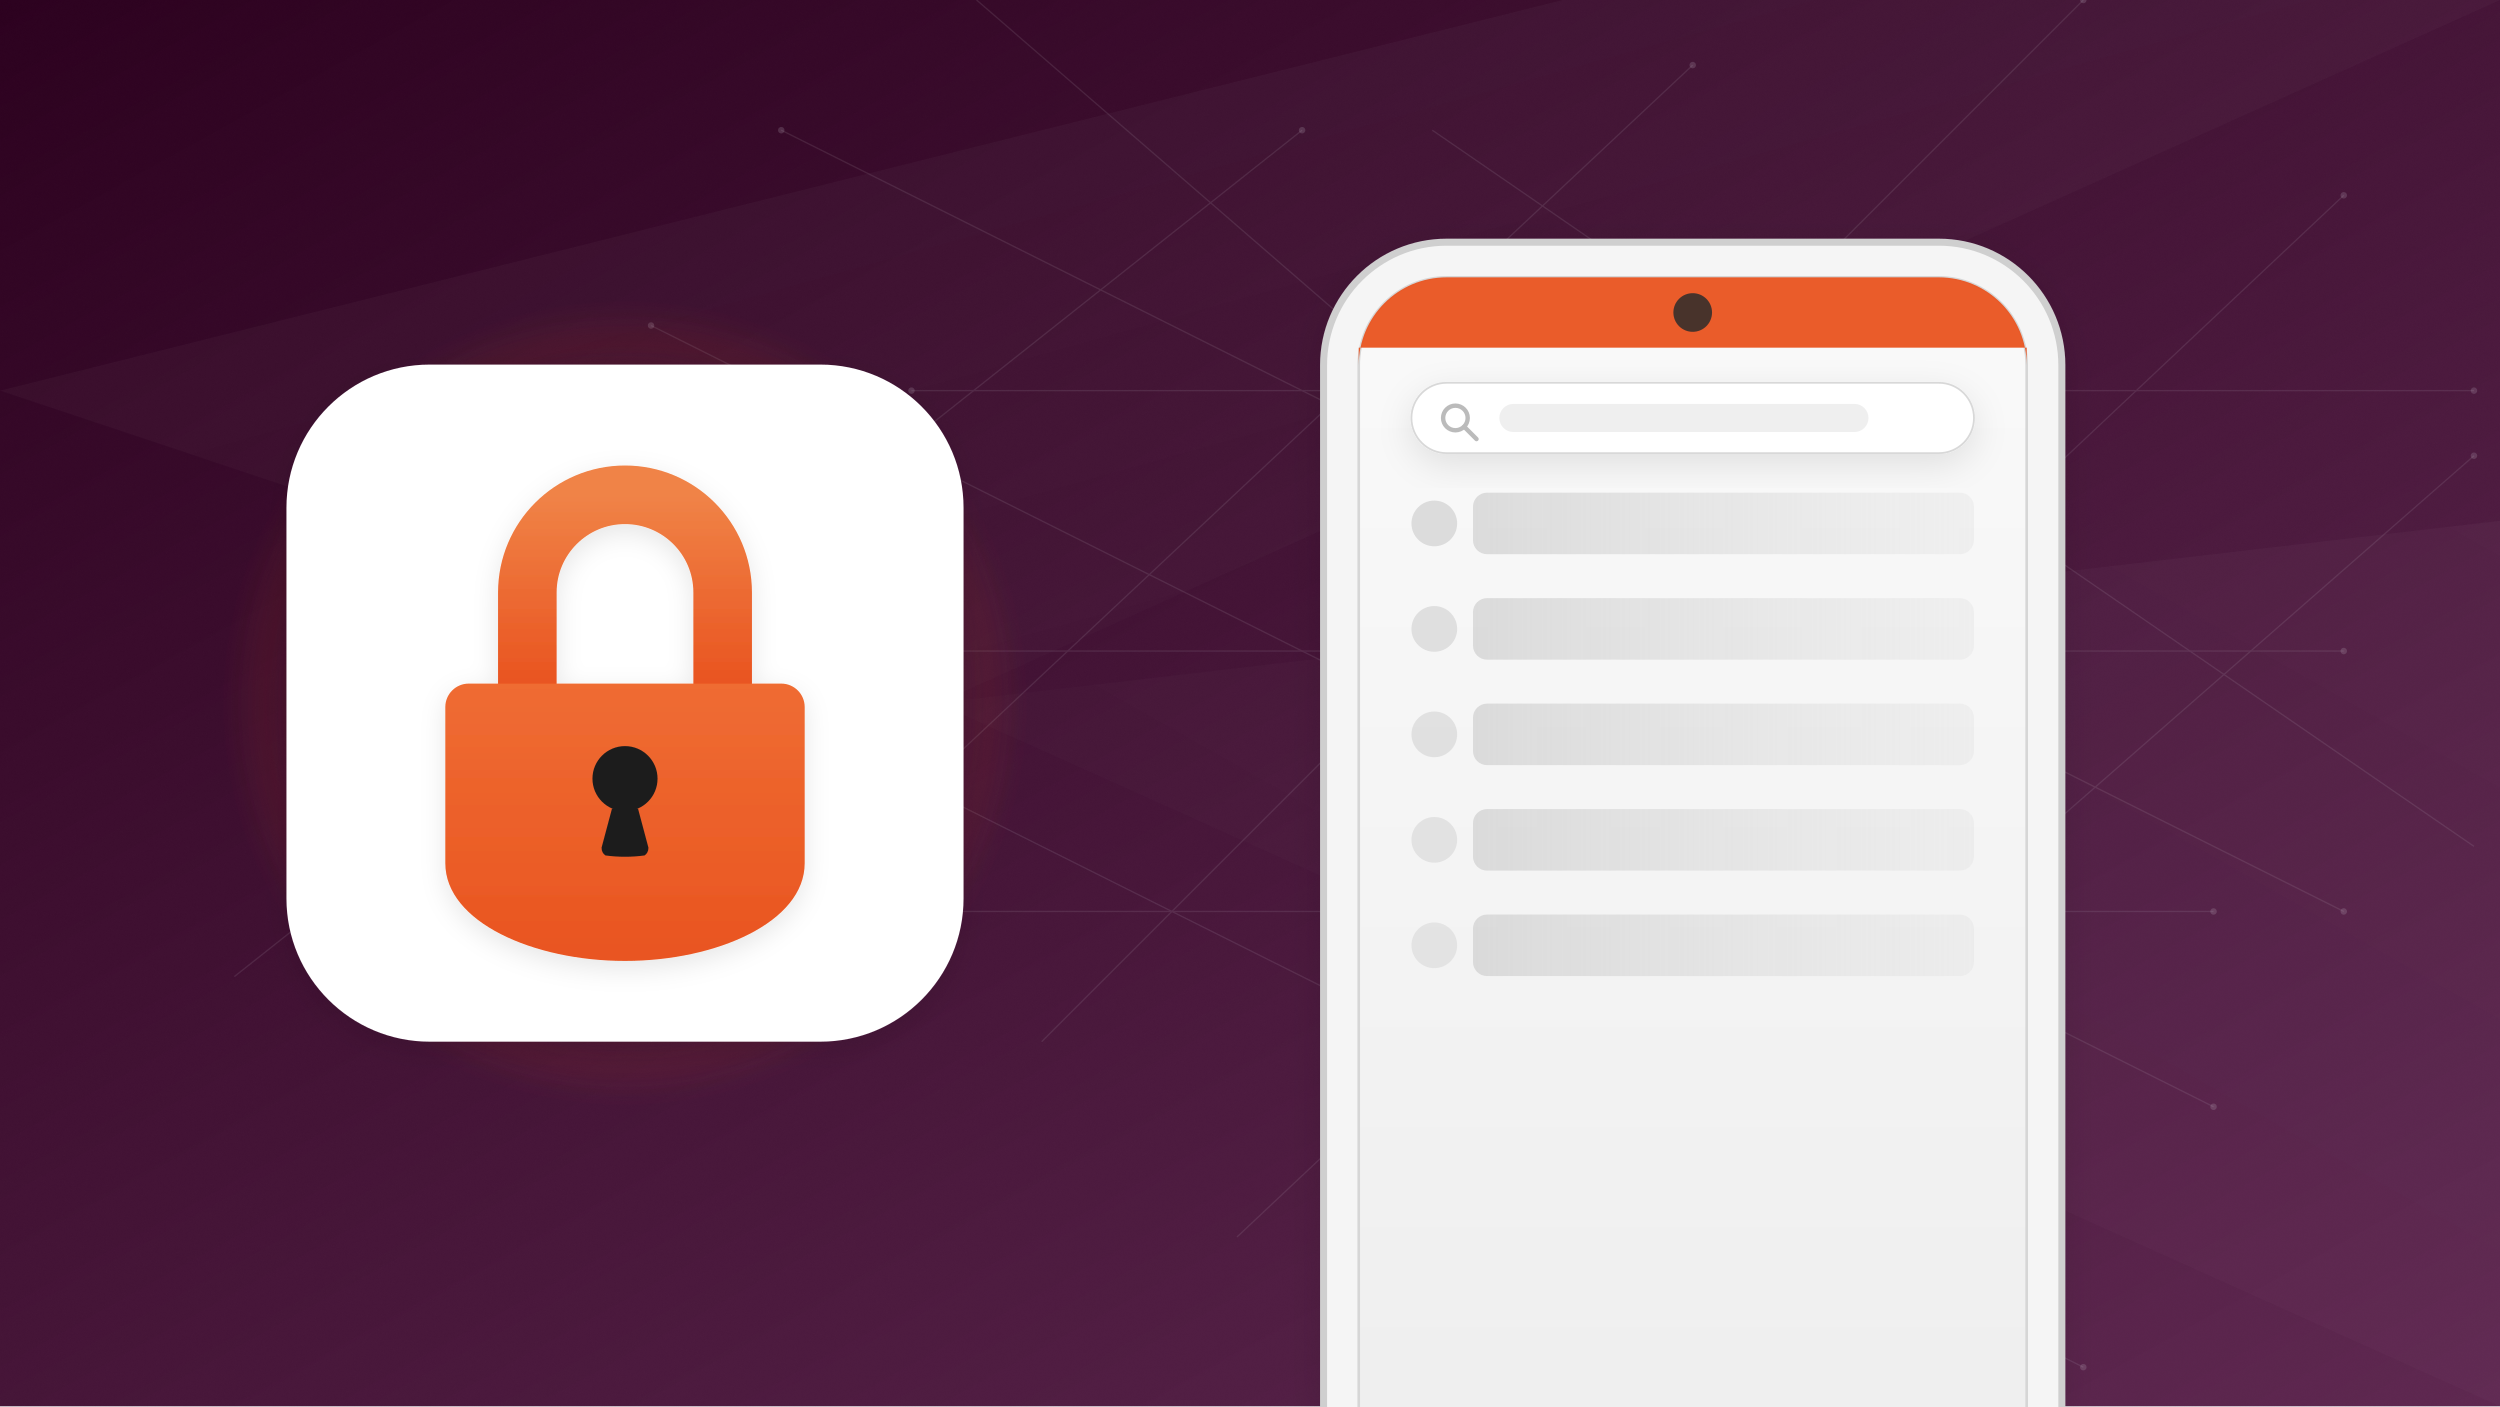
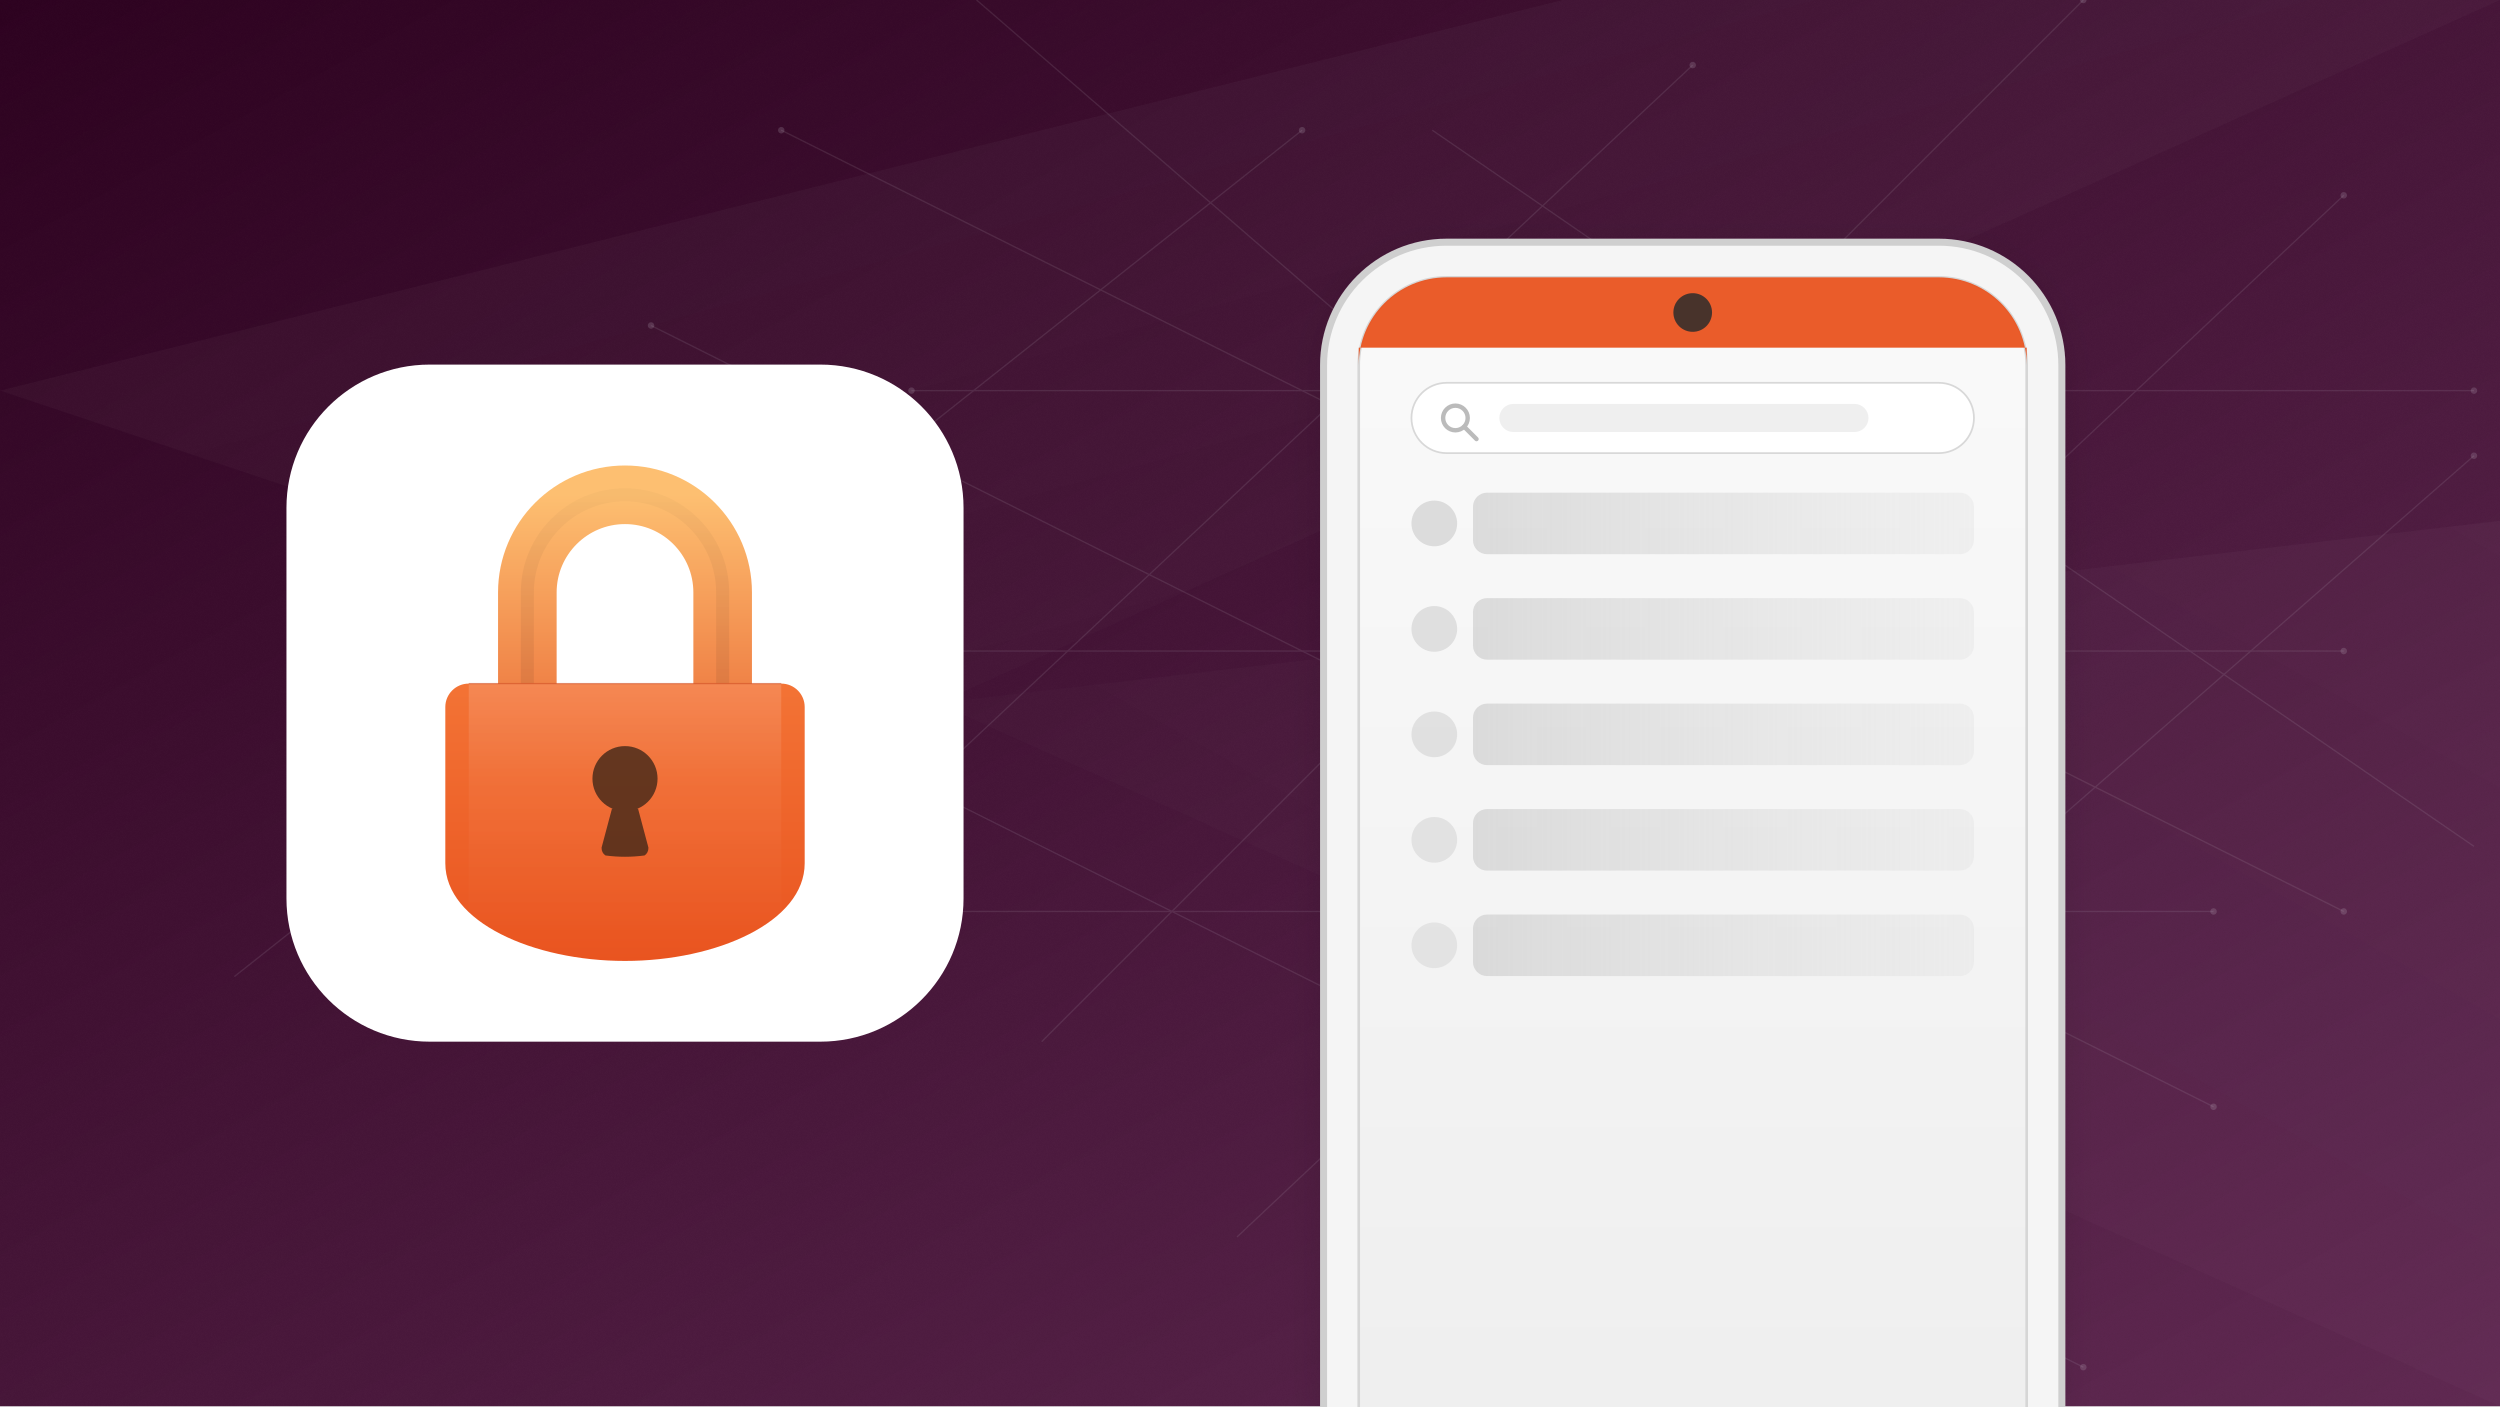
- <svg xmlns="http://www.w3.org/2000/svg" width="3840" height="2160" viewBox="0 0 3840 2160" role="img" aria-label="KeePass-style banner with rim light and geometric network lines">
+ <svg xmlns="http://www.w3.org/2000/svg" width="3840" height="2160" viewBox="0 0 3840 2160" role="img" aria-label="KeePass banner with refined orange lock and phone mockup">
  <defs>
    <linearGradient id="bg" x1="0" y1="0" x2="1" y2="1">
      <stop offset="0%" stop-color="#2C001E" />
      <stop offset="100%" stop-color="#5E2750" />
    </linearGradient>
    <linearGradient id="plane1" x1="0" y1="0" x2="1" y2="1">
      <stop offset="0%" stop-color="#FFFFFF" stop-opacity="0.04" />
      <stop offset="100%" stop-color="#FFFFFF" stop-opacity="0" />
    </linearGradient>
    <linearGradient id="plane2" x1="1" y1="0" x2="0" y2="1">
      <stop offset="0%" stop-color="#FFFFFF" stop-opacity="0.03" />
      <stop offset="100%" stop-color="#FFFFFF" stop-opacity="0" />
    </linearGradient>
    <linearGradient id="lockBody" x1="0" y1="0" x2="0" y2="1">
-       <stop offset="0%" stop-color="#EF6C33" />
+       <stop offset="0%" stop-color="#F37335" />
      <stop offset="100%" stop-color="#E95420" />
    </linearGradient>
    <linearGradient id="lockShackle" x1="0" y1="0" x2="0" y2="1">
-       <stop offset="0%" stop-color="#F08347" />
-       <stop offset="100%" stop-color="#E95420" />
+       <stop offset="0%" stop-color="#FDBF71" />
+       <stop offset="100%" stop-color="#F08347" />
+     </linearGradient>
+     <linearGradient id="shackleShade" x1="0" y1="0" x2="0" y2="1">
+       <stop offset="0%" stop-color="#000000" stop-opacity="0.06" />
+       <stop offset="100%" stop-color="#000000" stop-opacity="0.18" />
+     </linearGradient>
+     <linearGradient id="bodyHighlight" x1="0" y1="0" x2="0" y2="1">
+       <stop offset="0%" stop-color="#FFFFFF" stop-opacity="0.15" />
+       <stop offset="40%" stop-color="#FFFFFF" stop-opacity="0.05" />
+       <stop offset="100%" stop-color="#FFFFFF" stop-opacity="0" />
    </linearGradient>
    <linearGradient id="screen" x1="0" y1="0" x2="0" y2="1">
      <stop offset="0%" stop-color="#fafafa" />
      <stop offset="100%" stop-color="#eaeaea" />
    </linearGradient>
    <linearGradient id="row" x1="0" y1="0" x2="1" y2="0">
      <stop offset="0%" stop-color="#cfcfcf" stop-opacity="0.7" />
      <stop offset="100%" stop-color="#dcdcdc" stop-opacity="0.3" />
    </linearGradient>
    <filter id="softShadow" x="-50%" y="-50%" width="200%" height="200%">
      <feDropShadow dx="0" dy="12" stdDeviation="20" flood-color="#000000" flood-opacity="0.1" />
    </filter>
-     <filter id="microNoise" x="0%" y="0%" width="100%" height="100%" color-interpolation-filters="sRGB">
-       <feTurbulence type="fractalNoise" baseFrequency="0.9" numOctaves="2" seed="7" stitchTiles="stitch" result="noise" />
-       <feColorMatrix in="noise" type="saturate" values="0" result="grayNoise" />
-       <feComponentTransfer in="grayNoise" result="softNoise">
+     <filter id="microNoise" x="0%" y="0%" width="100%" height="100%">
+       <feTurbulence type="fractalNoise" baseFrequency="0.9" numOctaves="2" seed="7" stitchTiles="stitch" result="n" />
+       <feColorMatrix in="n" type="saturate" values="0" result="ng" />
+       <feComponentTransfer in="ng">
        <feFuncR type="linear" slope="0.25" intercept="0.375" />
        <feFuncG type="linear" slope="0.25" intercept="0.375" />
        <feFuncB type="linear" slope="0.25" intercept="0.375" />
        <feFuncA type="linear" slope="1" />
      </feComponentTransfer>
    </filter>
-     <radialGradient id="rimGlowGrad" cx="50%" cy="50%" r="50%">
-       <stop offset="60%" stop-color="#E95420" stop-opacity="0.14" />
-       <stop offset="100%" stop-color="#E95420" stop-opacity="0" />
-     </radialGradient>
-     <filter id="rimBlur" x="-50%" y="-50%" width="200%" height="200%">
-       <feGaussianBlur stdDeviation="24" />
-     </filter>
  </defs>
-   <g id="aubergine-bg">
-     <rect width="100%" height="100%" fill="url(#bg)" />
-     <polygon points="0,600 2400,0 3840,0 1440,1080" fill="url(#plane1)" />
-     <polygon points="3840,2160 1440,1080 3840,800 3840,2160" fill="url(#plane2)" />
-     <g opacity="0.12" stroke="#d0cfd6" stroke-width="2" fill="none">
-       <path d="M 1200,200 L 3600,1400" />
-       <path d="M 1000,500 L 3400,1700" />
-       <path d="M 800,900 L 3200,2100" />
-       <path d="M 1500,0 L 3000,1300" />
-       <path d="M 2200,200 L 3800,1300" />
-       <path d="M 2000,200 L 360,1500" />
-       <path d="M 2600,100 L 1000,1600" />
-       <path d="M 3200,0 L 1600,1600" />
-       <path d="M 3600,300 L 1900,1900" />
-       <path d="M 3800,700 L 2200,2100" />
-       <path d="M 1200,1000 L 3600,1000" />
-       <path d="M 1000,1400 L 3400,1400" />
-       <path d="M 1400,600 L 3800,600" />
-     </g>
-     <g fill="#d0cfd6" opacity="0.18">
-       <circle cx="2000" cy="200" r="5" />
-       <circle cx="2600" cy="100" r="5" />
-       <circle cx="3200" cy="0" r="5" />
-       <circle cx="3600" cy="300" r="5" />
-       <circle cx="3800" cy="700" r="5" />
-       <circle cx="1200" cy="1000" r="5" />
-       <circle cx="3600" cy="1000" r="5" />
-       <circle cx="1000" cy="1400" r="5" />
-       <circle cx="3400" cy="1400" r="5" />
-       <circle cx="1400" cy="600" r="5" />
-       <circle cx="3800" cy="600" r="5" />
-       <circle cx="1200" cy="200" r="5" />
-       <circle cx="3600" cy="1400" r="5" />
-       <circle cx="1000" cy="500" r="5" />
-       <circle cx="3400" cy="1700" r="5" />
-       <circle cx="800" cy="900" r="5" />
-       <circle cx="3200" cy="2100" r="5" />
-     </g>
-     <rect width="100%" height="100%" filter="url(#microNoise)" opacity="0.03" pointer-events="none" />
+   <rect width="100%" height="100%" fill="url(#bg)" />
+   <polygon points="0,600 2400,0 3840,0 1440,1080" fill="url(#plane1)" />
+   <polygon points="3840,2160 1440,1080 3840,800 3840,2160" fill="url(#plane2)" />
+   <g opacity="0.12" stroke="#d0cfd6" stroke-width="2" fill="none">
+     <path d="M 1200,200 L 3600,1400" />
+     <path d="M 1000,500 L 3400,1700" />
+     <path d="M 800,900 L 3200,2100" />
+     <path d="M 1500,0 L 3000,1300" />
+     <path d="M 2200,200 L 3800,1300" />
+     <path d="M 2000,200 L 360,1500" />
+     <path d="M 2600,100 L 1000,1600" />
+     <path d="M 3200,0 L 1600,1600" />
+     <path d="M 3600,300 L 1900,1900" />
+     <path d="M 3800,700 L 2200,2100" />
+     <path d="M 1200,1000 L 3600,1000" />
+     <path d="M 1000,1400 L 3400,1400" />
+     <path d="M 1400,600 L 3800,600" />
  </g>
+   <g fill="#d0cfd6" opacity="0.18">
+     <circle cx="2000" cy="200" r="5" />
+     <circle cx="2600" cy="100" r="5" />
+     <circle cx="3200" cy="0" r="5" />
+     <circle cx="3600" cy="300" r="5" />
+     <circle cx="3800" cy="700" r="5" />
+     <circle cx="1200" cy="1000" r="5" />
+     <circle cx="3600" cy="1000" r="5" />
+     <circle cx="1000" cy="1400" r="5" />
+     <circle cx="3400" cy="1400" r="5" />
+     <circle cx="1400" cy="600" r="5" />
+     <circle cx="3800" cy="600" r="5" />
+     <circle cx="1200" cy="200" r="5" />
+     <circle cx="3600" cy="1400" r="5" />
+     <circle cx="1000" cy="500" r="5" />
+     <circle cx="3400" cy="1700" r="5" />
+     <circle cx="800" cy="900" r="5" />
+     <circle cx="3200" cy="2100" r="5" />
+   </g>
+   <rect width="100%" height="100%" filter="url(#microNoise)" opacity="0.03" />
  <g transform="translate(960,1080)">
-     <circle cx="0" cy="0" r="620" fill="url(#rimGlowGrad)" />
-     <circle cx="0" cy="0" r="560" fill="none" stroke="#E95420" stroke-width="24" opacity="0.10" filter="url(#rimBlur)" />
-   </g>
-   <g transform="translate(960,1080)">
-     <rect x="-520" y="-520" width="1040" height="1040" rx="220" ry="220" fill="#FFFFFF" filter="url(#softShadow)" />
-     <g transform="translate(0,-90)" filter="url(#softShadow)">
+     <rect x="-520" y="-520" width="1040" height="1040" rx="220" ry="220" fill="#FFFFFF" />
+     <g transform="translate(0,-90)">
      <path d="M -150 60 V -80 A 150 150 0 0 1 150 -80 V 60" fill="none" stroke="url(#lockShackle)" stroke-width="90" stroke-linecap="round" stroke-linejoin="round" />
-       <path d="M -240 60 h 480 a 36 36 0 0 1 36 36 v 240                c 0 90 -135 150 -276 150 c -141 0 -276 -60 -276 -150                v -240 a 36 36 0 0 1 36 -36 z" fill="url(#lockBody)" />
-       <g fill="#1E1E1E" transform="translate(0,206)">
+       <path d="M -150 60 V -80 A 150 150 0 0 1 150 -80 V 60" fill="none" stroke="url(#shackleShade)" stroke-width="20" opacity="0.4" />
+       <path d="         M -240 60         h 480         a 36 36 0 0 1 36 36         v 240         c 0 90 -135 150 -276 150         c -141 0 -276 -60 -276 -150         v -240         a 36 36 0 0 1 36 -36         z" fill="url(#lockBody)" />
+       <path d="M -240 60 h 480" stroke="url(#bodyHighlight)" stroke-width="10" opacity="0.4" />
+       <rect x="-240" y="60" width="480" height="380" fill="url(#bodyHighlight)" />
+       <path d="M -240 60 h 480" stroke="#C9451E" stroke-width="2" opacity="0.5" />
+       <g fill="#4B2B1A" opacity="0.85" transform="translate(0,206)">
        <circle r="50" />
        <path d="M -20 46 L -36 106 Q -36 114 -30 118 Q 0 122 30 118 Q 36 114 36 106 L 20 46 Z" />
      </g>
    </g>
  </g>
  <g transform="translate(2600,1560) scale(1.35)">
    <rect x="-420" y="-880" width="840" height="1900" rx="140" ry="140" fill="#f5f5f5" stroke="#cfcfcf" stroke-width="8" filter="url(#softShadow)" />
    <rect x="-380" y="-840" width="760" height="1820" rx="100" ry="100" fill="url(#screen)" stroke="#d6d6d6" stroke-width="3" />
    <path d="M -280 -840 H 280 A 100 100 0 0 1 380 -740 V -760 H -380 V -740 A 100 100 0 0 1 -280 -840 Z" fill="#E95420" opacity="0.95" />
    <circle cx="0" cy="-800" r="22" fill="#2c2c2c" opacity="0.85" />
    <g transform="translate(0,-720)">
-       <rect x="-320" y="0" width="640" height="80" rx="40" ry="40" fill="#ffffff" stroke="#d8d8d8" stroke-width="2" filter="url(#softShadow)" />
+       <rect x="-320" y="0" width="640" height="80" rx="40" ry="40" fill="#ffffff" stroke="#d8d8d8" stroke-width="2" />
      <g transform="translate(-270,40)">
        <circle r="14" stroke="#bbbbbb" stroke-width="5" fill="none" />
        <line x1="10" y1="10" x2="24" y2="24" stroke="#bbbbbb" stroke-width="5" stroke-linecap="round" />
      </g>
      <rect x="-220" y="24" width="420" height="32" rx="16" ry="16" fill="#efefef" />
    </g>
    <g transform="translate(0,-600)">
      <circle cx="-294" cy="40" r="26" fill="#d0d0d0" opacity="0.7" />
      <rect x="-250" y="5" width="570" height="70" rx="16" ry="16" fill="url(#row)" />
      <circle cx="-294" cy="160" r="26" fill="#d0d0d0" opacity="0.62" />
      <rect x="-250" y="125" width="570" height="70" rx="16" ry="16" fill="url(#row)" />
      <circle cx="-294" cy="280" r="26" fill="#d0d0d0" opacity="0.55" />
      <rect x="-250" y="245" width="570" height="70" rx="16" ry="16" fill="url(#row)" />
      <circle cx="-294" cy="400" r="26" fill="#d0d0d0" opacity="0.5" />
      <rect x="-250" y="365" width="570" height="70" rx="16" ry="16" fill="url(#row)" />
      <circle cx="-294" cy="520" r="26" fill="#d0d0d0" opacity="0.45" />
      <rect x="-250" y="485" width="570" height="70" rx="16" ry="16" fill="url(#row)" />
    </g>
  </g>
</svg>
